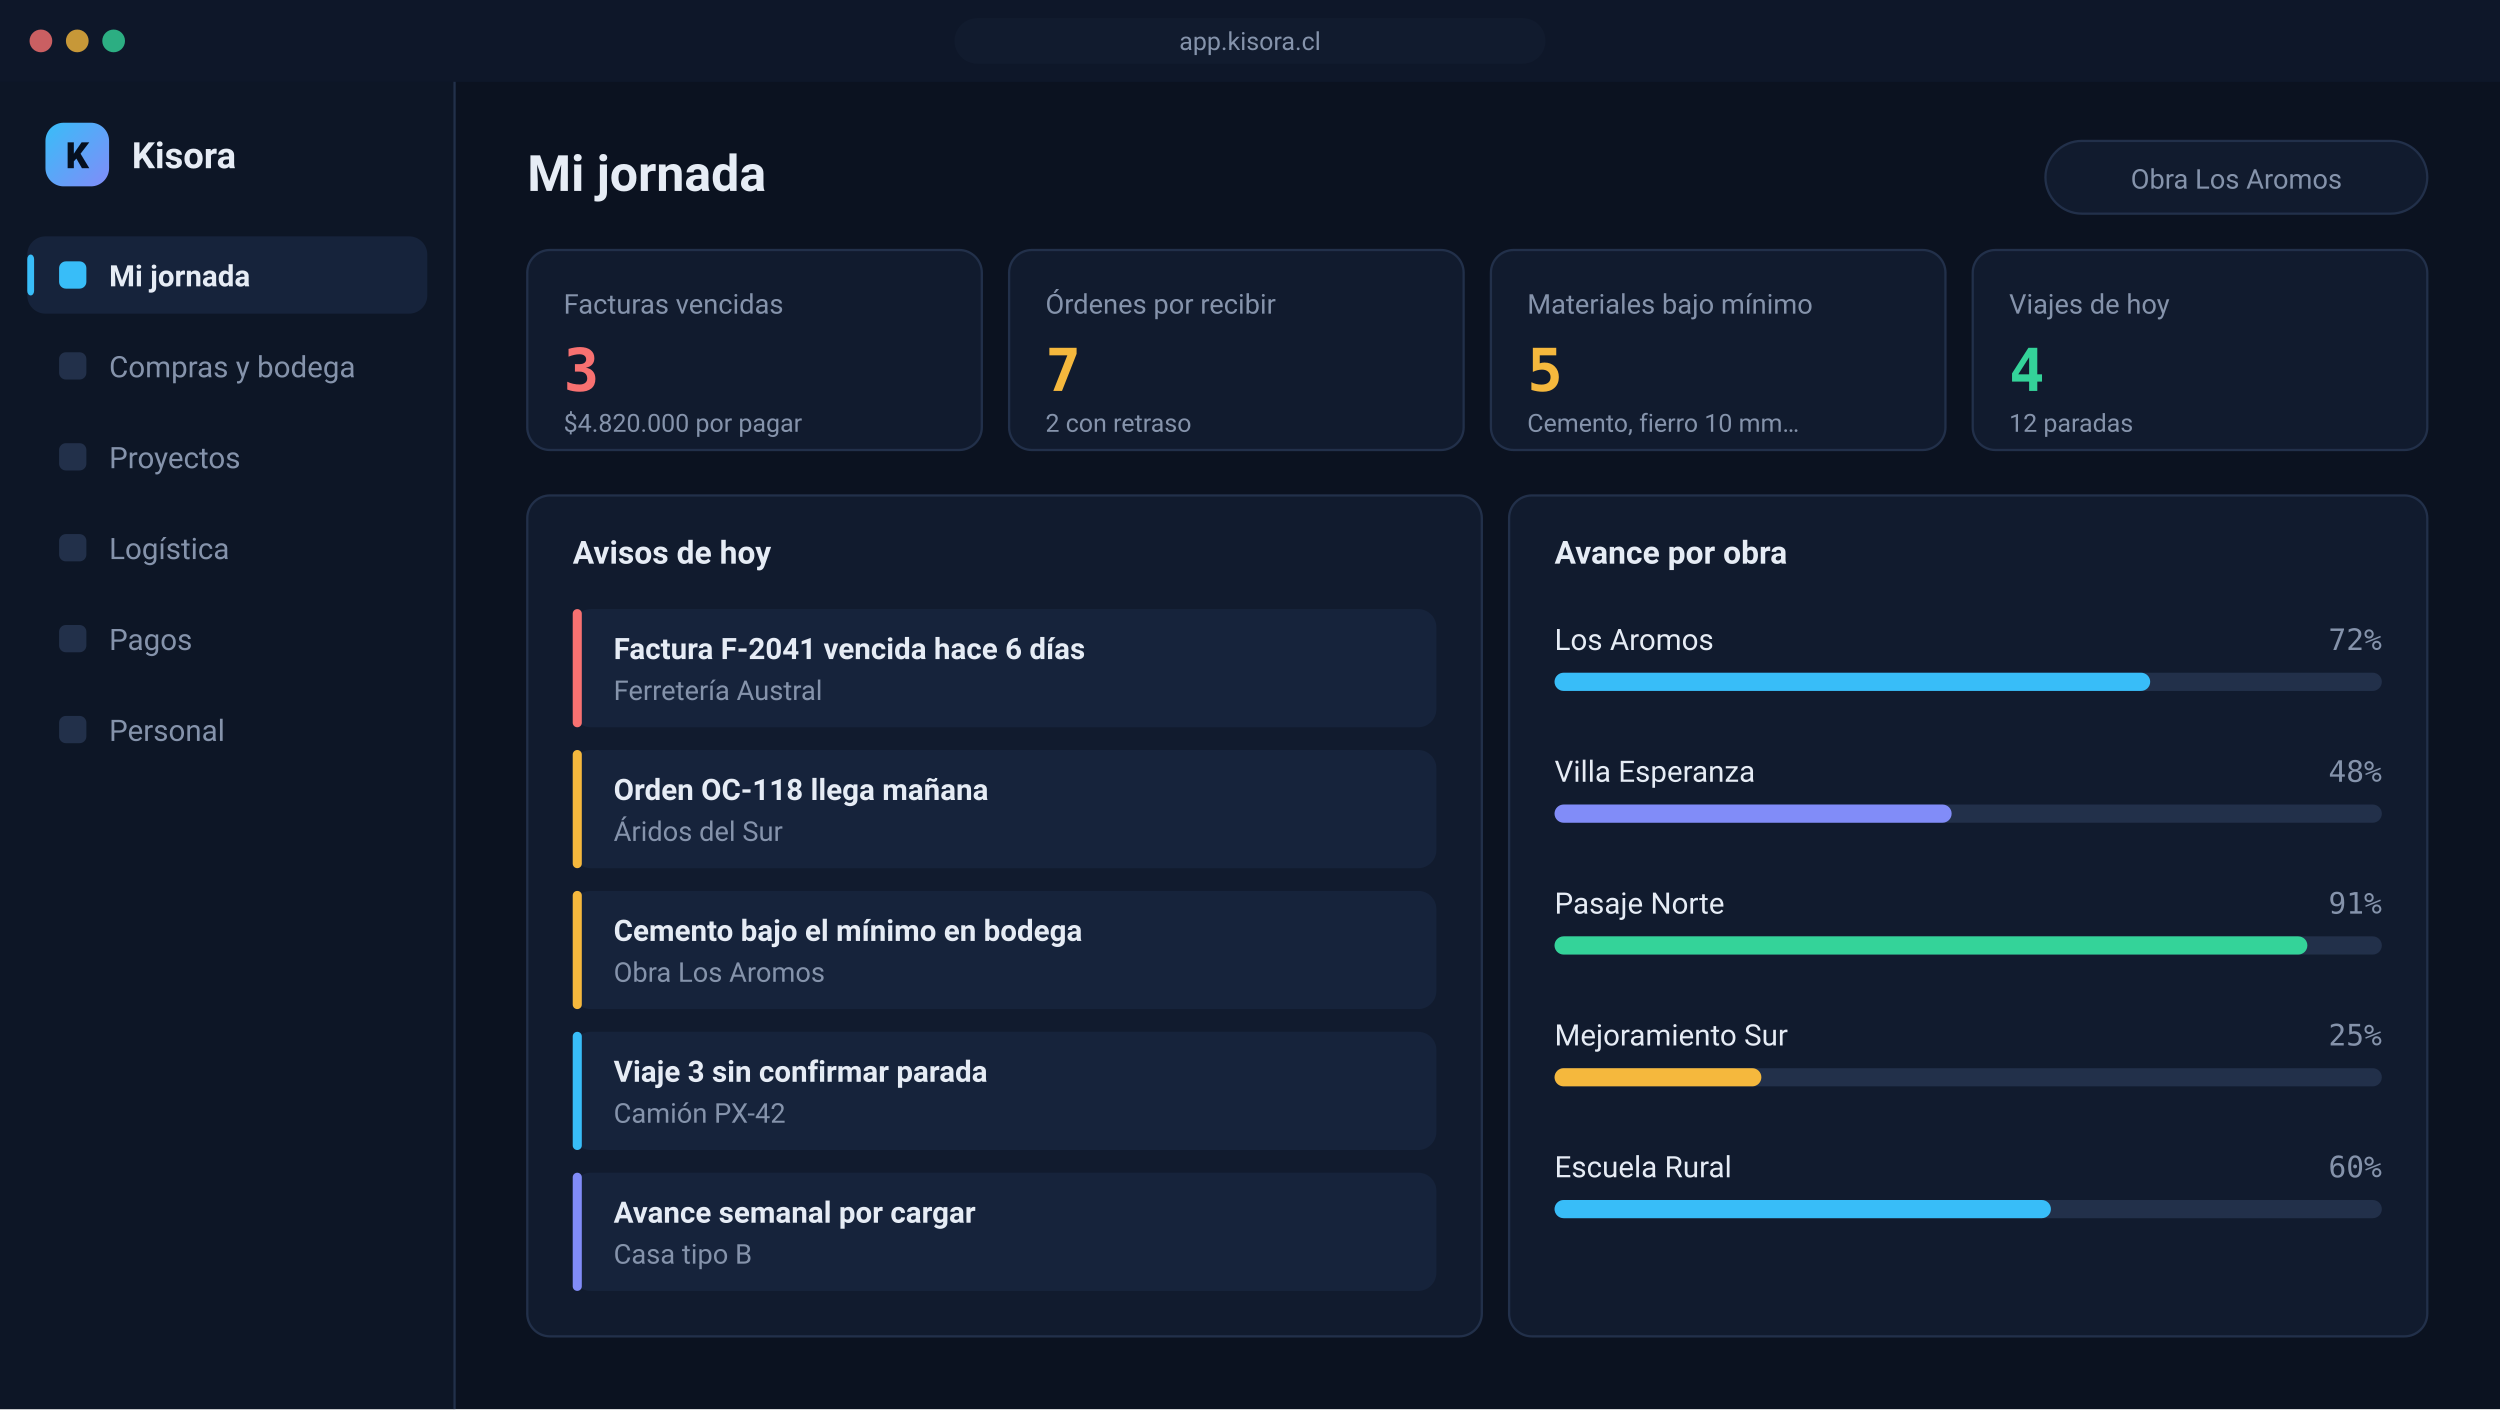
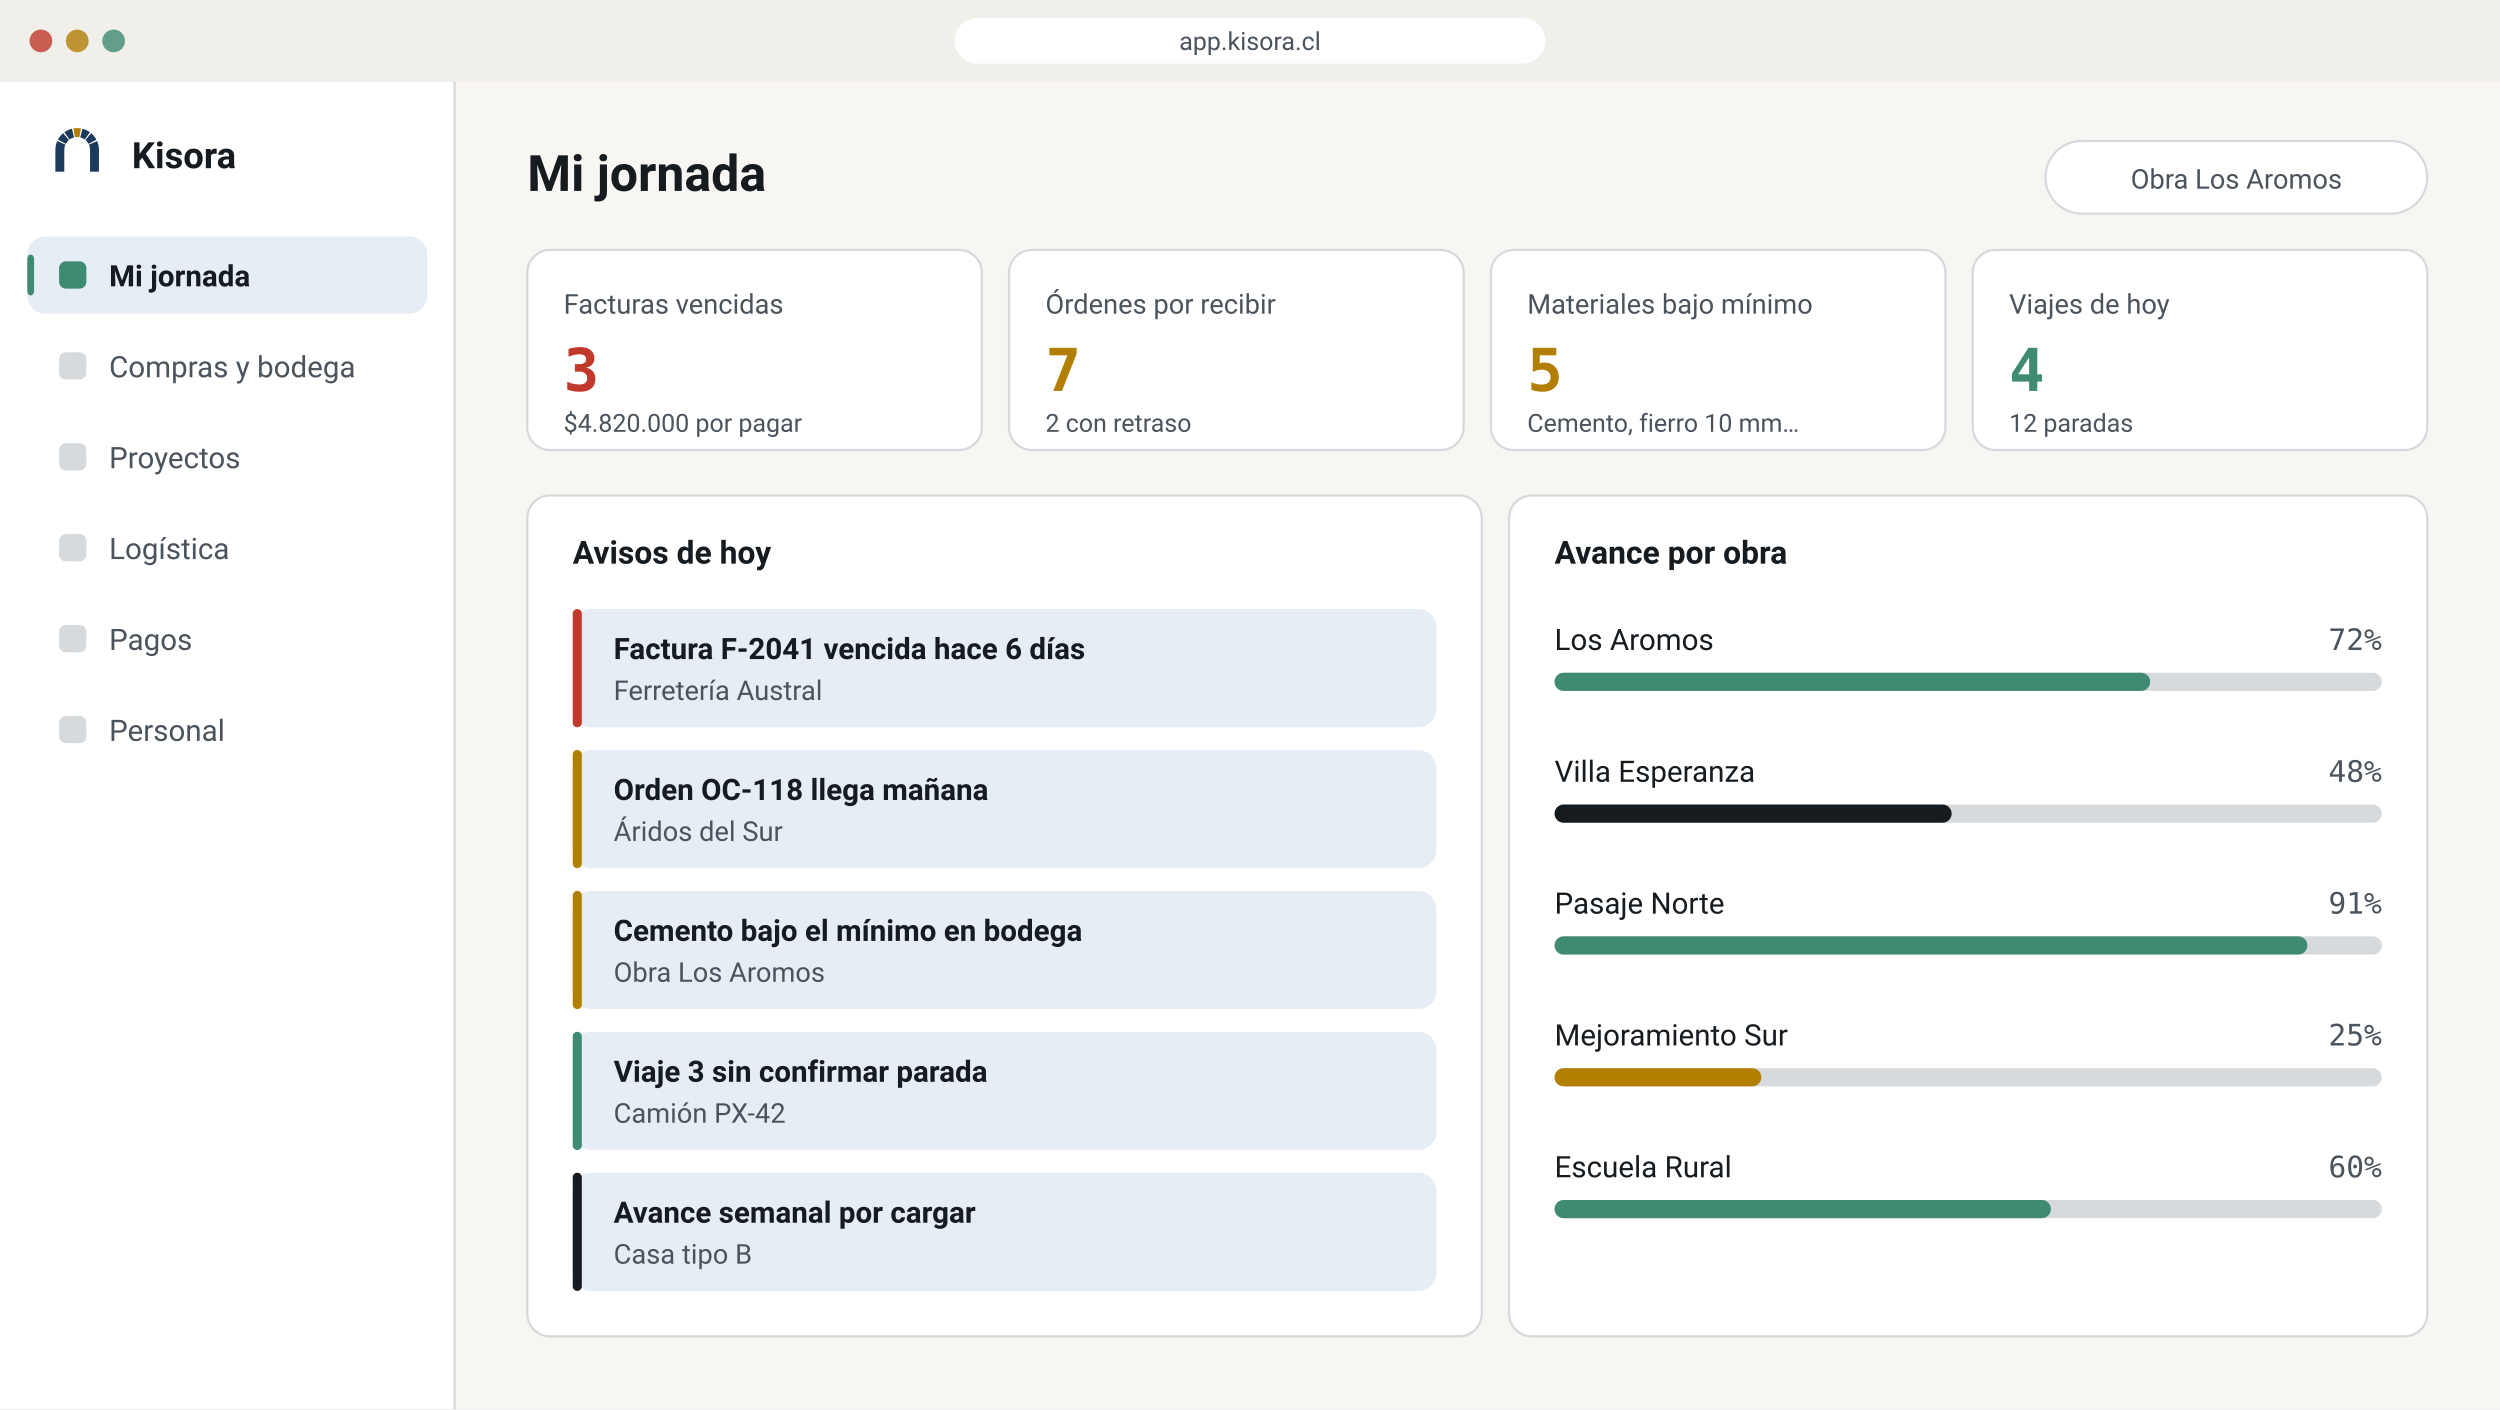
<svg xmlns="http://www.w3.org/2000/svg" viewBox="0 0 1100 620" width="1100" height="620">
-   <defs>
-     <linearGradient id="g" x1="0" y1="0" x2="1" y2="1">
-       <stop offset="0" stop-color="#38BDF8" />
-       <stop offset="1" stop-color="#818CF8" />
-     </linearGradient>
-   </defs>
-   <rect x="0" y="0" width="1100" height="620" rx="0" fill="#0B1220" />
-   <rect x="0" y="0" width="1100" height="36" rx="0" fill="#0E1729" />
-   <circle cx="18" cy="18" r="5" fill="#F87171" fill-opacity=".8" />
-   <circle cx="34" cy="18" r="5" fill="#F5B83D" fill-opacity=".8" />
-   <circle cx="50" cy="18" r="5" fill="#34D399" fill-opacity=".8" />
-   <rect x="420" y="8" width="260" height="20" rx="10" fill="#111B2E" />
-   <text x="550" y="22" font-size="11" fill="#8593AB" font-weight="400" text-anchor="middle" font-family="'Segoe UI',Roboto,Helvetica,Arial,sans-serif">app.kisora.cl</text>
-   <rect x="0" y="36" width="200" height="584" rx="0" fill="#0D1626" />
-   <line x1="200" y1="36" x2="200" y2="620" stroke="#22304A" />
-   <rect x="20" y="54" width="28" height="28" rx="8" fill="url(#g)" />
-   <text x="34" y="74" font-size="16" fill="#06101F" font-weight="800" text-anchor="middle" font-family="'Segoe UI',Roboto,Helvetica,Arial,sans-serif">K</text>
-   <text x="58" y="74" font-size="16" fill="#E6ECF5" font-weight="700" text-anchor="start" font-family="'Segoe UI',Roboto,Helvetica,Arial,sans-serif">Kisora</text>
-   <rect x="12" y="104" width="176" height="34" rx="8" fill="#16233B" />
-   <rect x="12" y="112" width="3" height="18" rx="2" fill="#38BDF8" />
-   <rect x="26" y="115" width="12" height="12" rx="3" fill="#38BDF8" />
-   <text x="48" y="126" font-size="13" fill="#E6ECF5" font-weight="600" text-anchor="start" font-family="'Segoe UI',Roboto,Helvetica,Arial,sans-serif">Mi jornada</text>
-   <rect x="26" y="155" width="12" height="12" rx="3" fill="#22304A" />
-   <text x="48" y="166" font-size="13" fill="#8593AB" font-weight="400" text-anchor="start" font-family="'Segoe UI',Roboto,Helvetica,Arial,sans-serif">Compras y bodega</text>
-   <rect x="26" y="195" width="12" height="12" rx="3" fill="#22304A" />
-   <text x="48" y="206" font-size="13" fill="#8593AB" font-weight="400" text-anchor="start" font-family="'Segoe UI',Roboto,Helvetica,Arial,sans-serif">Proyectos</text>
-   <rect x="26" y="235" width="12" height="12" rx="3" fill="#22304A" />
-   <text x="48" y="246" font-size="13" fill="#8593AB" font-weight="400" text-anchor="start" font-family="'Segoe UI',Roboto,Helvetica,Arial,sans-serif">Logística</text>
-   <rect x="26" y="275" width="12" height="12" rx="3" fill="#22304A" />
-   <text x="48" y="286" font-size="13" fill="#8593AB" font-weight="400" text-anchor="start" font-family="'Segoe UI',Roboto,Helvetica,Arial,sans-serif">Pagos</text>
-   <rect x="26" y="315" width="12" height="12" rx="3" fill="#22304A" />
-   <text x="48" y="326" font-size="13" fill="#8593AB" font-weight="400" text-anchor="start" font-family="'Segoe UI',Roboto,Helvetica,Arial,sans-serif">Personal</text>
-   <text x="232" y="84" font-size="22" fill="#E6ECF5" font-weight="700" text-anchor="start" font-family="'Segoe UI',Roboto,Helvetica,Arial,sans-serif">Mi jornada</text>
-   <rect x="900" y="62" width="168" height="32" rx="16" fill="#111B2E" stroke="#22304A" />
-   <text x="984" y="83" font-size="12" fill="#8593AB" font-weight="400" text-anchor="middle" font-family="'Segoe UI',Roboto,Helvetica,Arial,sans-serif">Obra Los Aromos</text>
-   <rect x="232" y="110" width="200" height="88" rx="10" fill="#111B2E" stroke="#22304A" />
-   <text x="248" y="138" font-size="12" fill="#8593AB" font-weight="400" text-anchor="start" font-family="'Segoe UI',Roboto,Helvetica,Arial,sans-serif">Facturas vencidas</text>
-   <text x="248" y="172" font-size="26" fill="#F87171" font-weight="700" text-anchor="start" font-family="ui-monospace,Consolas,Menlo,monospace">3</text>
-   <text x="248" y="190" font-size="11" fill="#8593AB" font-weight="400" text-anchor="start" font-family="'Segoe UI',Roboto,Helvetica,Arial,sans-serif">$4.820.000 por pagar</text>
-   <rect x="444" y="110" width="200" height="88" rx="10" fill="#111B2E" stroke="#22304A" />
-   <text x="460" y="138" font-size="12" fill="#8593AB" font-weight="400" text-anchor="start" font-family="'Segoe UI',Roboto,Helvetica,Arial,sans-serif">Órdenes por recibir</text>
-   <text x="460" y="172" font-size="26" fill="#F5B83D" font-weight="700" text-anchor="start" font-family="ui-monospace,Consolas,Menlo,monospace">7</text>
-   <text x="460" y="190" font-size="11" fill="#8593AB" font-weight="400" text-anchor="start" font-family="'Segoe UI',Roboto,Helvetica,Arial,sans-serif">2 con retraso</text>
-   <rect x="656" y="110" width="200" height="88" rx="10" fill="#111B2E" stroke="#22304A" />
-   <text x="672" y="138" font-size="12" fill="#8593AB" font-weight="400" text-anchor="start" font-family="'Segoe UI',Roboto,Helvetica,Arial,sans-serif">Materiales bajo mínimo</text>
-   <text x="672" y="172" font-size="26" fill="#F5B83D" font-weight="700" text-anchor="start" font-family="ui-monospace,Consolas,Menlo,monospace">5</text>
-   <text x="672" y="190" font-size="11" fill="#8593AB" font-weight="400" text-anchor="start" font-family="'Segoe UI',Roboto,Helvetica,Arial,sans-serif">Cemento, fierro 10 mm…</text>
-   <rect x="868" y="110" width="200" height="88" rx="10" fill="#111B2E" stroke="#22304A" />
-   <text x="884" y="138" font-size="12" fill="#8593AB" font-weight="400" text-anchor="start" font-family="'Segoe UI',Roboto,Helvetica,Arial,sans-serif">Viajes de hoy</text>
-   <text x="884" y="172" font-size="26" fill="#34D399" font-weight="700" text-anchor="start" font-family="ui-monospace,Consolas,Menlo,monospace">4</text>
-   <text x="884" y="190" font-size="11" fill="#8593AB" font-weight="400" text-anchor="start" font-family="'Segoe UI',Roboto,Helvetica,Arial,sans-serif">12 paradas</text>
-   <rect x="232" y="218" width="420" height="370" rx="10" fill="#111B2E" stroke="#22304A" />
-   <text x="252" y="248" font-size="14" fill="#E6ECF5" font-weight="700" text-anchor="start" font-family="'Segoe UI',Roboto,Helvetica,Arial,sans-serif">Avisos de hoy</text>
-   <rect x="252" y="268" width="380" height="52" rx="8" fill="#16233B" />
-   <rect x="252" y="268" width="4" height="52" rx="2" fill="#F87171" />
-   <text x="270" y="290" font-size="13" fill="#E6ECF5" font-weight="600" text-anchor="start" font-family="'Segoe UI',Roboto,Helvetica,Arial,sans-serif">Factura F-2041 vencida hace 6 días</text>
-   <text x="270" y="308" font-size="12" fill="#8593AB" font-weight="400" text-anchor="start" font-family="'Segoe UI',Roboto,Helvetica,Arial,sans-serif">Ferretería Austral</text>
-   <rect x="252" y="330" width="380" height="52" rx="8" fill="#16233B" />
-   <rect x="252" y="330" width="4" height="52" rx="2" fill="#F5B83D" />
-   <text x="270" y="352" font-size="13" fill="#E6ECF5" font-weight="600" text-anchor="start" font-family="'Segoe UI',Roboto,Helvetica,Arial,sans-serif">Orden OC-118 llega mañana</text>
-   <text x="270" y="370" font-size="12" fill="#8593AB" font-weight="400" text-anchor="start" font-family="'Segoe UI',Roboto,Helvetica,Arial,sans-serif">Áridos del Sur</text>
-   <rect x="252" y="392" width="380" height="52" rx="8" fill="#16233B" />
-   <rect x="252" y="392" width="4" height="52" rx="2" fill="#F5B83D" />
-   <text x="270" y="414" font-size="13" fill="#E6ECF5" font-weight="600" text-anchor="start" font-family="'Segoe UI',Roboto,Helvetica,Arial,sans-serif">Cemento bajo el mínimo en bodega</text>
-   <text x="270" y="432" font-size="12" fill="#8593AB" font-weight="400" text-anchor="start" font-family="'Segoe UI',Roboto,Helvetica,Arial,sans-serif">Obra Los Aromos</text>
-   <rect x="252" y="454" width="380" height="52" rx="8" fill="#16233B" />
-   <rect x="252" y="454" width="4" height="52" rx="2" fill="#38BDF8" />
-   <text x="270" y="476" font-size="13" fill="#E6ECF5" font-weight="600" text-anchor="start" font-family="'Segoe UI',Roboto,Helvetica,Arial,sans-serif">Viaje 3 sin confirmar parada</text>
-   <text x="270" y="494" font-size="12" fill="#8593AB" font-weight="400" text-anchor="start" font-family="'Segoe UI',Roboto,Helvetica,Arial,sans-serif">Camión PX-42</text>
-   <rect x="252" y="516" width="380" height="52" rx="8" fill="#16233B" />
-   <rect x="252" y="516" width="4" height="52" rx="2" fill="#818CF8" />
-   <text x="270" y="538" font-size="13" fill="#E6ECF5" font-weight="600" text-anchor="start" font-family="'Segoe UI',Roboto,Helvetica,Arial,sans-serif">Avance semanal por cargar</text>
-   <text x="270" y="556" font-size="12" fill="#8593AB" font-weight="400" text-anchor="start" font-family="'Segoe UI',Roboto,Helvetica,Arial,sans-serif">Casa tipo B</text>
-   <rect x="664" y="218" width="404" height="370" rx="10" fill="#111B2E" stroke="#22304A" />
-   <text x="684" y="248" font-size="14" fill="#E6ECF5" font-weight="700" text-anchor="start" font-family="'Segoe UI',Roboto,Helvetica,Arial,sans-serif">Avance por obra</text>
-   <text x="684" y="286" font-size="13" fill="#E6ECF5" font-weight="400" text-anchor="start" font-family="'Segoe UI',Roboto,Helvetica,Arial,sans-serif">Los Aromos</text>
-   <text x="1048" y="286" font-size="13" fill="#8593AB" font-weight="400" text-anchor="end" font-family="ui-monospace,Consolas,Menlo,monospace">72%</text>
-   <rect x="684" y="296" width="364" height="8" rx="4" fill="#22304A" />
-   <rect x="684" y="296" width="262.08" height="8" rx="4" fill="#38BDF8" />
-   <text x="684" y="344" font-size="13" fill="#E6ECF5" font-weight="400" text-anchor="start" font-family="'Segoe UI',Roboto,Helvetica,Arial,sans-serif">Villa Esperanza</text>
-   <text x="1048" y="344" font-size="13" fill="#8593AB" font-weight="400" text-anchor="end" font-family="ui-monospace,Consolas,Menlo,monospace">48%</text>
-   <rect x="684" y="354" width="364" height="8" rx="4" fill="#22304A" />
-   <rect x="684" y="354" width="174.72" height="8" rx="4" fill="#818CF8" />
-   <text x="684" y="402" font-size="13" fill="#E6ECF5" font-weight="400" text-anchor="start" font-family="'Segoe UI',Roboto,Helvetica,Arial,sans-serif">Pasaje Norte</text>
-   <text x="1048" y="402" font-size="13" fill="#8593AB" font-weight="400" text-anchor="end" font-family="ui-monospace,Consolas,Menlo,monospace">91%</text>
-   <rect x="684" y="412" width="364" height="8" rx="4" fill="#22304A" />
-   <rect x="684" y="412" width="331.24" height="8" rx="4" fill="#34D399" />
-   <text x="684" y="460" font-size="13" fill="#E6ECF5" font-weight="400" text-anchor="start" font-family="'Segoe UI',Roboto,Helvetica,Arial,sans-serif">Mejoramiento Sur</text>
-   <text x="1048" y="460" font-size="13" fill="#8593AB" font-weight="400" text-anchor="end" font-family="ui-monospace,Consolas,Menlo,monospace">25%</text>
-   <rect x="684" y="470" width="364" height="8" rx="4" fill="#22304A" />
-   <rect x="684" y="470" width="91.0" height="8" rx="4" fill="#F5B83D" />
-   <text x="684" y="518" font-size="13" fill="#E6ECF5" font-weight="400" text-anchor="start" font-family="'Segoe UI',Roboto,Helvetica,Arial,sans-serif">Escuela Rural</text>
-   <text x="1048" y="518" font-size="13" fill="#8593AB" font-weight="400" text-anchor="end" font-family="ui-monospace,Consolas,Menlo,monospace">60%</text>
-   <rect x="684" y="528" width="364" height="8" rx="4" fill="#22304A" />
-   <rect x="684" y="528" width="218.4" height="8" rx="4" fill="#38BDF8" />
+   <rect x="0" y="0" width="1100" height="620" rx="0" fill="#F7F6F3" />
+   <rect x="0" y="0" width="1100" height="36" rx="0" fill="#F1EFEA" />
+   <circle cx="18" cy="18" r="5" fill="#C0392B" fill-opacity=".8" />
+   <circle cx="34" cy="18" r="5" fill="#B27F02" fill-opacity=".8" />
+   <circle cx="50" cy="18" r="5" fill="#3F8A72" fill-opacity=".8" />
+   <rect x="420" y="8" width="260" height="20" rx="10" fill="#FFFFFF" />
+   <text x="550" y="22" font-size="11" fill="#4B535D" font-weight="400" text-anchor="middle" font-family="'Segoe UI',Roboto,Helvetica,Arial,sans-serif">app.kisora.cl</text>
+   <rect x="0" y="36" width="200" height="584" rx="0" fill="#FFFFFF" />
+   <line x1="200" y1="36" x2="200" y2="620" stroke="#D6DADC" />
+   <g transform="translate(20 52) scale(.109)">
+     <path fill="#B27F02" d="M112.72 41.34A88 88 0 0 1 143.28 41.34L137.03 76.79A52 52 0 0 0 118.97 76.79Z" />
+     <path fill="#1B3A5C" d="M208.39 92.21A88 88 0 0 1 216 128L216 216L180 216L180 128A52 52 0 0 0 175.5 106.85Z" />
+     <path fill="#1B3A5C" d="M184.57 60.59A88 88 0 0 1 205.7 86.69L173.91 103.59A52 52 0 0 0 161.42 88.17Z" />
+     <path fill="#1B3A5C" d="M149.29 42.61A88 88 0 0 1 179.73 56.81L158.56 85.93A52 52 0 0 0 140.58 77.54Z" />
+     <path fill="#1B3A5C" d="M47.61 92.21A88 88 0 0 0 40 128L40 216L76 216L76 128A52 52 0 0 1 80.5 106.85Z" />
+     <path fill="#1B3A5C" d="M71.43 60.59A88 88 0 0 0 50.3 86.69L82.09 103.59A52 52 0 0 1 94.58 88.17Z" />
+     <path fill="#1B3A5C" d="M106.71 42.61A88 88 0 0 0 76.27 56.81L97.44 85.93A52 52 0 0 1 115.42 77.54Z" />
+   </g>
+   <text x="58" y="74" font-size="16" fill="#161B20" font-weight="700" font-family="'Segoe UI',Roboto,Helvetica,Arial,sans-serif">Kisora</text>
+   <rect x="12" y="104" width="176" height="34" rx="8" fill="#E6EDF5" />
+   <rect x="12" y="112" width="3" height="18" rx="2" fill="#3F8A72" />
+   <rect x="26" y="115" width="12" height="12" rx="3" fill="#3F8A72" />
+   <text x="48" y="126" font-size="13" fill="#161B20" font-weight="600" text-anchor="start" font-family="'Segoe UI',Roboto,Helvetica,Arial,sans-serif">Mi jornada</text>
+   <rect x="26" y="155" width="12" height="12" rx="3" fill="#D6DADC" />
+   <text x="48" y="166" font-size="13" fill="#4B535D" font-weight="400" text-anchor="start" font-family="'Segoe UI',Roboto,Helvetica,Arial,sans-serif">Compras y bodega</text>
+   <rect x="26" y="195" width="12" height="12" rx="3" fill="#D6DADC" />
+   <text x="48" y="206" font-size="13" fill="#4B535D" font-weight="400" text-anchor="start" font-family="'Segoe UI',Roboto,Helvetica,Arial,sans-serif">Proyectos</text>
+   <rect x="26" y="235" width="12" height="12" rx="3" fill="#D6DADC" />
+   <text x="48" y="246" font-size="13" fill="#4B535D" font-weight="400" text-anchor="start" font-family="'Segoe UI',Roboto,Helvetica,Arial,sans-serif">Logística</text>
+   <rect x="26" y="275" width="12" height="12" rx="3" fill="#D6DADC" />
+   <text x="48" y="286" font-size="13" fill="#4B535D" font-weight="400" text-anchor="start" font-family="'Segoe UI',Roboto,Helvetica,Arial,sans-serif">Pagos</text>
+   <rect x="26" y="315" width="12" height="12" rx="3" fill="#D6DADC" />
+   <text x="48" y="326" font-size="13" fill="#4B535D" font-weight="400" text-anchor="start" font-family="'Segoe UI',Roboto,Helvetica,Arial,sans-serif">Personal</text>
+   <text x="232" y="84" font-size="22" fill="#161B20" font-weight="700" text-anchor="start" font-family="'Segoe UI',Roboto,Helvetica,Arial,sans-serif">Mi jornada</text>
+   <rect x="900" y="62" width="168" height="32" rx="16" fill="#FFFFFF" stroke="#D6DADC" />
+   <text x="984" y="83" font-size="12" fill="#4B535D" font-weight="400" text-anchor="middle" font-family="'Segoe UI',Roboto,Helvetica,Arial,sans-serif">Obra Los Aromos</text>
+   <rect x="232" y="110" width="200" height="88" rx="10" fill="#FFFFFF" stroke="#D6DADC" />
+   <text x="248" y="138" font-size="12" fill="#4B535D" font-weight="400" text-anchor="start" font-family="'Segoe UI',Roboto,Helvetica,Arial,sans-serif">Facturas vencidas</text>
+   <text x="248" y="172" font-size="26" fill="#C0392B" font-weight="700" text-anchor="start" font-family="ui-monospace,Consolas,Menlo,monospace">3</text>
+   <text x="248" y="190" font-size="11" fill="#4B535D" font-weight="400" text-anchor="start" font-family="'Segoe UI',Roboto,Helvetica,Arial,sans-serif">$4.820.000 por pagar</text>
+   <rect x="444" y="110" width="200" height="88" rx="10" fill="#FFFFFF" stroke="#D6DADC" />
+   <text x="460" y="138" font-size="12" fill="#4B535D" font-weight="400" text-anchor="start" font-family="'Segoe UI',Roboto,Helvetica,Arial,sans-serif">Órdenes por recibir</text>
+   <text x="460" y="172" font-size="26" fill="#B27F02" font-weight="700" text-anchor="start" font-family="ui-monospace,Consolas,Menlo,monospace">7</text>
+   <text x="460" y="190" font-size="11" fill="#4B535D" font-weight="400" text-anchor="start" font-family="'Segoe UI',Roboto,Helvetica,Arial,sans-serif">2 con retraso</text>
+   <rect x="656" y="110" width="200" height="88" rx="10" fill="#FFFFFF" stroke="#D6DADC" />
+   <text x="672" y="138" font-size="12" fill="#4B535D" font-weight="400" text-anchor="start" font-family="'Segoe UI',Roboto,Helvetica,Arial,sans-serif">Materiales bajo mínimo</text>
+   <text x="672" y="172" font-size="26" fill="#B27F02" font-weight="700" text-anchor="start" font-family="ui-monospace,Consolas,Menlo,monospace">5</text>
+   <text x="672" y="190" font-size="11" fill="#4B535D" font-weight="400" text-anchor="start" font-family="'Segoe UI',Roboto,Helvetica,Arial,sans-serif">Cemento, fierro 10 mm…</text>
+   <rect x="868" y="110" width="200" height="88" rx="10" fill="#FFFFFF" stroke="#D6DADC" />
+   <text x="884" y="138" font-size="12" fill="#4B535D" font-weight="400" text-anchor="start" font-family="'Segoe UI',Roboto,Helvetica,Arial,sans-serif">Viajes de hoy</text>
+   <text x="884" y="172" font-size="26" fill="#3F8A72" font-weight="700" text-anchor="start" font-family="ui-monospace,Consolas,Menlo,monospace">4</text>
+   <text x="884" y="190" font-size="11" fill="#4B535D" font-weight="400" text-anchor="start" font-family="'Segoe UI',Roboto,Helvetica,Arial,sans-serif">12 paradas</text>
+   <rect x="232" y="218" width="420" height="370" rx="10" fill="#FFFFFF" stroke="#D6DADC" />
+   <text x="252" y="248" font-size="14" fill="#161B20" font-weight="700" text-anchor="start" font-family="'Segoe UI',Roboto,Helvetica,Arial,sans-serif">Avisos de hoy</text>
+   <rect x="252" y="268" width="380" height="52" rx="8" fill="#E6EDF5" />
+   <rect x="252" y="268" width="4" height="52" rx="2" fill="#C0392B" />
+   <text x="270" y="290" font-size="13" fill="#161B20" font-weight="600" text-anchor="start" font-family="'Segoe UI',Roboto,Helvetica,Arial,sans-serif">Factura F-2041 vencida hace 6 días</text>
+   <text x="270" y="308" font-size="12" fill="#4B535D" font-weight="400" text-anchor="start" font-family="'Segoe UI',Roboto,Helvetica,Arial,sans-serif">Ferretería Austral</text>
+   <rect x="252" y="330" width="380" height="52" rx="8" fill="#E6EDF5" />
+   <rect x="252" y="330" width="4" height="52" rx="2" fill="#B27F02" />
+   <text x="270" y="352" font-size="13" fill="#161B20" font-weight="600" text-anchor="start" font-family="'Segoe UI',Roboto,Helvetica,Arial,sans-serif">Orden OC-118 llega mañana</text>
+   <text x="270" y="370" font-size="12" fill="#4B535D" font-weight="400" text-anchor="start" font-family="'Segoe UI',Roboto,Helvetica,Arial,sans-serif">Áridos del Sur</text>
+   <rect x="252" y="392" width="380" height="52" rx="8" fill="#E6EDF5" />
+   <rect x="252" y="392" width="4" height="52" rx="2" fill="#B27F02" />
+   <text x="270" y="414" font-size="13" fill="#161B20" font-weight="600" text-anchor="start" font-family="'Segoe UI',Roboto,Helvetica,Arial,sans-serif">Cemento bajo el mínimo en bodega</text>
+   <text x="270" y="432" font-size="12" fill="#4B535D" font-weight="400" text-anchor="start" font-family="'Segoe UI',Roboto,Helvetica,Arial,sans-serif">Obra Los Aromos</text>
+   <rect x="252" y="454" width="380" height="52" rx="8" fill="#E6EDF5" />
+   <rect x="252" y="454" width="4" height="52" rx="2" fill="#3F8A72" />
+   <text x="270" y="476" font-size="13" fill="#161B20" font-weight="600" text-anchor="start" font-family="'Segoe UI',Roboto,Helvetica,Arial,sans-serif">Viaje 3 sin confirmar parada</text>
+   <text x="270" y="494" font-size="12" fill="#4B535D" font-weight="400" text-anchor="start" font-family="'Segoe UI',Roboto,Helvetica,Arial,sans-serif">Camión PX-42</text>
+   <rect x="252" y="516" width="380" height="52" rx="8" fill="#E6EDF5" />
+   <rect x="252" y="516" width="4" height="52" rx="2" fill="#161B20" />
+   <text x="270" y="538" font-size="13" fill="#161B20" font-weight="600" text-anchor="start" font-family="'Segoe UI',Roboto,Helvetica,Arial,sans-serif">Avance semanal por cargar</text>
+   <text x="270" y="556" font-size="12" fill="#4B535D" font-weight="400" text-anchor="start" font-family="'Segoe UI',Roboto,Helvetica,Arial,sans-serif">Casa tipo B</text>
+   <rect x="664" y="218" width="404" height="370" rx="10" fill="#FFFFFF" stroke="#D6DADC" />
+   <text x="684" y="248" font-size="14" fill="#161B20" font-weight="700" text-anchor="start" font-family="'Segoe UI',Roboto,Helvetica,Arial,sans-serif">Avance por obra</text>
+   <text x="684" y="286" font-size="13" fill="#161B20" font-weight="400" text-anchor="start" font-family="'Segoe UI',Roboto,Helvetica,Arial,sans-serif">Los Aromos</text>
+   <text x="1048" y="286" font-size="13" fill="#4B535D" font-weight="400" text-anchor="end" font-family="ui-monospace,Consolas,Menlo,monospace">72%</text>
+   <rect x="684" y="296" width="364" height="8" rx="4" fill="#D6DADC" />
+   <rect x="684" y="296" width="262.08" height="8" rx="4" fill="#3F8A72" />
+   <text x="684" y="344" font-size="13" fill="#161B20" font-weight="400" text-anchor="start" font-family="'Segoe UI',Roboto,Helvetica,Arial,sans-serif">Villa Esperanza</text>
+   <text x="1048" y="344" font-size="13" fill="#4B535D" font-weight="400" text-anchor="end" font-family="ui-monospace,Consolas,Menlo,monospace">48%</text>
+   <rect x="684" y="354" width="364" height="8" rx="4" fill="#D6DADC" />
+   <rect x="684" y="354" width="174.72" height="8" rx="4" fill="#161B20" />
+   <text x="684" y="402" font-size="13" fill="#161B20" font-weight="400" text-anchor="start" font-family="'Segoe UI',Roboto,Helvetica,Arial,sans-serif">Pasaje Norte</text>
+   <text x="1048" y="402" font-size="13" fill="#4B535D" font-weight="400" text-anchor="end" font-family="ui-monospace,Consolas,Menlo,monospace">91%</text>
+   <rect x="684" y="412" width="364" height="8" rx="4" fill="#D6DADC" />
+   <rect x="684" y="412" width="331.24" height="8" rx="4" fill="#3F8A72" />
+   <text x="684" y="460" font-size="13" fill="#161B20" font-weight="400" text-anchor="start" font-family="'Segoe UI',Roboto,Helvetica,Arial,sans-serif">Mejoramiento Sur</text>
+   <text x="1048" y="460" font-size="13" fill="#4B535D" font-weight="400" text-anchor="end" font-family="ui-monospace,Consolas,Menlo,monospace">25%</text>
+   <rect x="684" y="470" width="364" height="8" rx="4" fill="#D6DADC" />
+   <rect x="684" y="470" width="91.0" height="8" rx="4" fill="#B27F02" />
+   <text x="684" y="518" font-size="13" fill="#161B20" font-weight="400" text-anchor="start" font-family="'Segoe UI',Roboto,Helvetica,Arial,sans-serif">Escuela Rural</text>
+   <text x="1048" y="518" font-size="13" fill="#4B535D" font-weight="400" text-anchor="end" font-family="ui-monospace,Consolas,Menlo,monospace">60%</text>
+   <rect x="684" y="528" width="364" height="8" rx="4" fill="#D6DADC" />
+   <rect x="684" y="528" width="218.4" height="8" rx="4" fill="#3F8A72" />
</svg>
